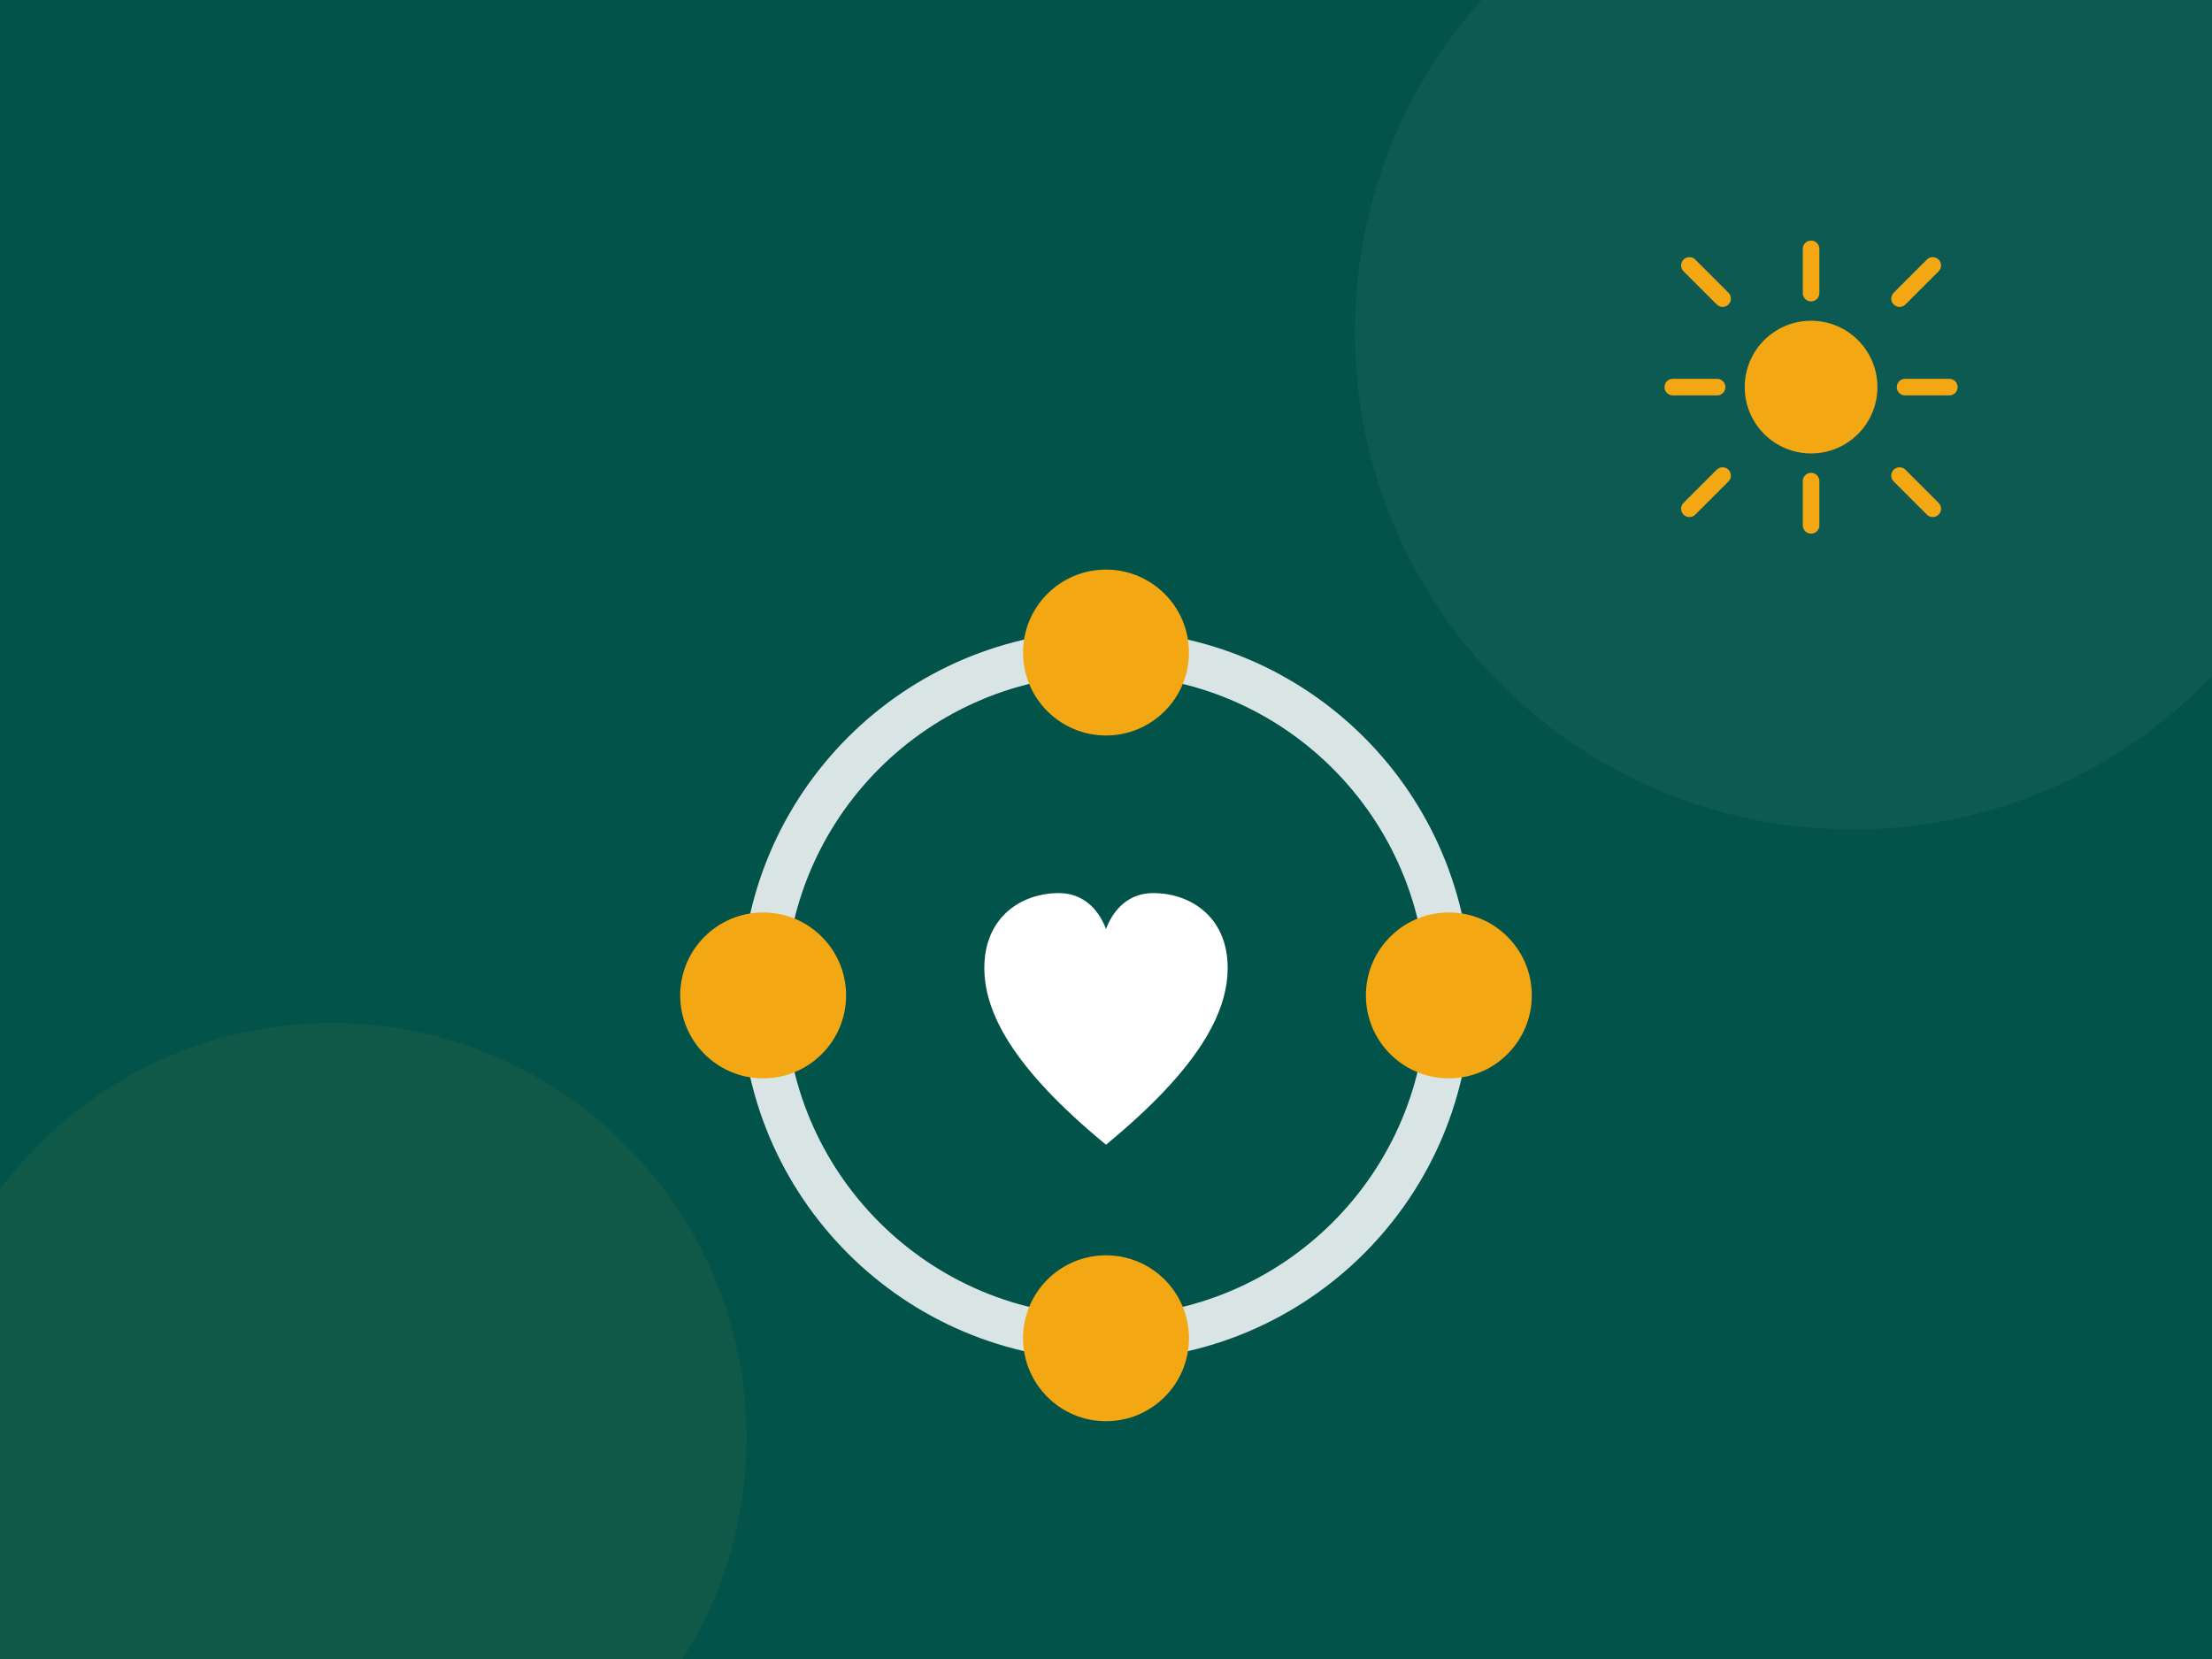
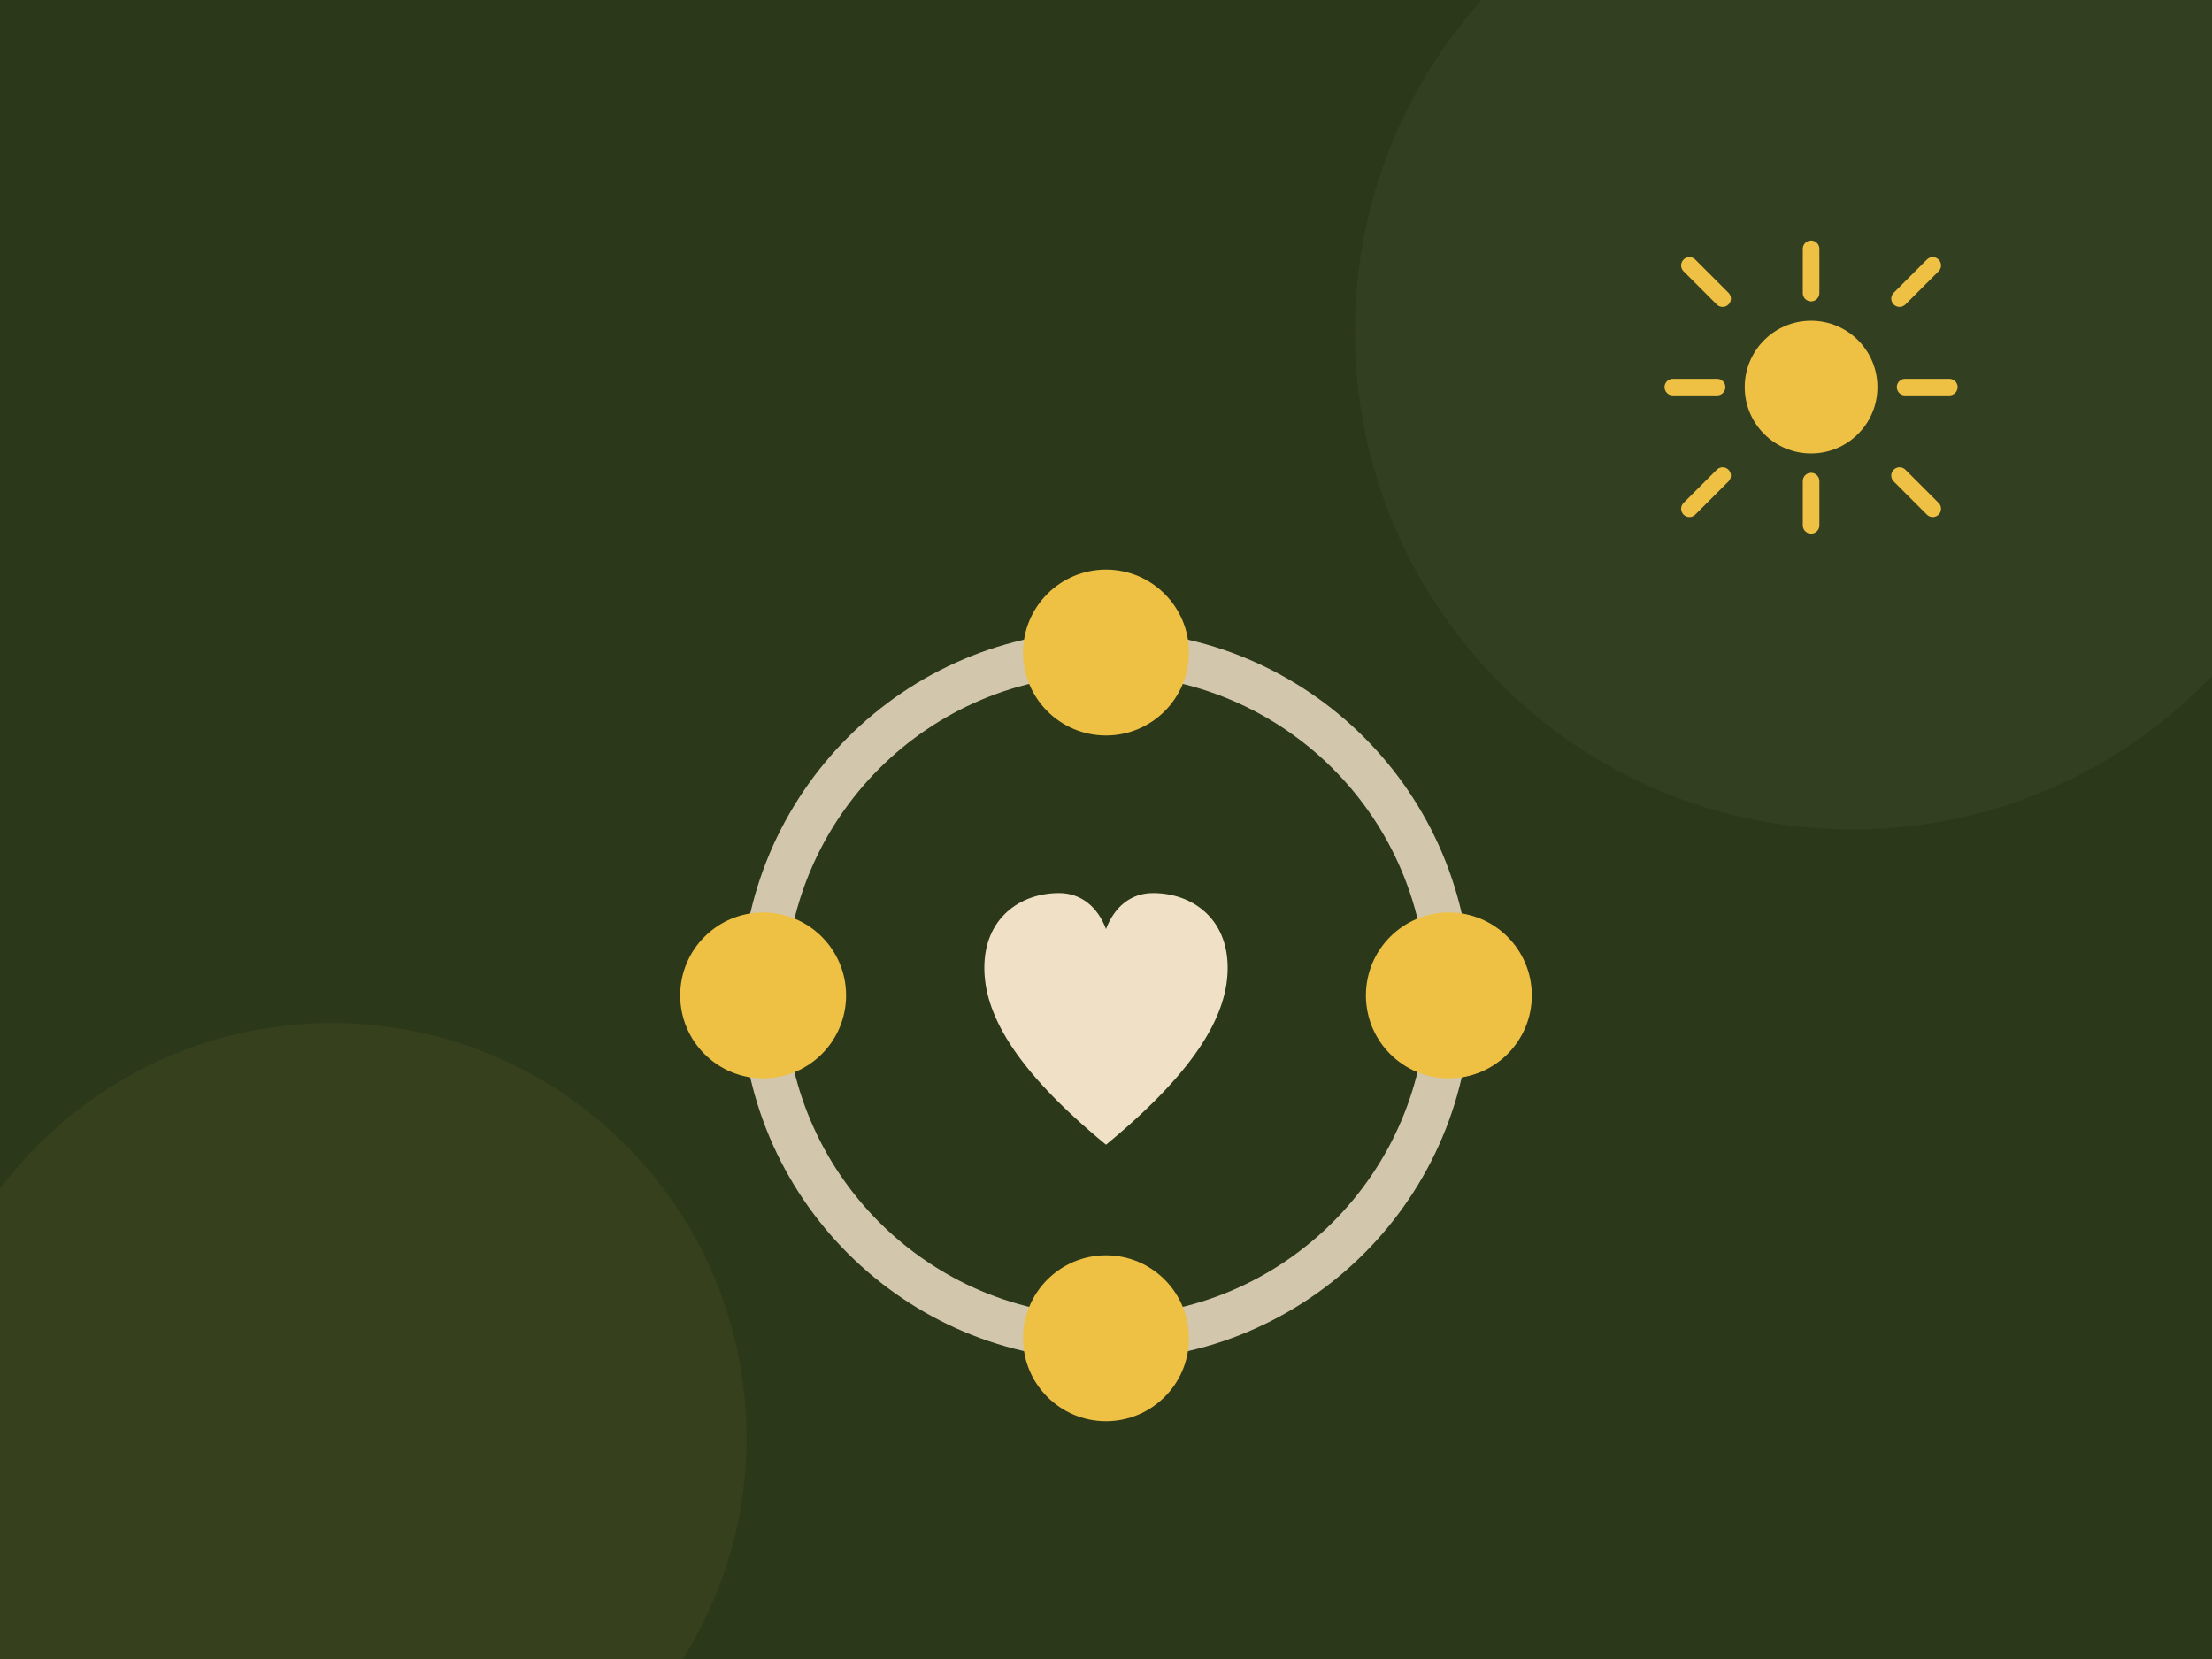
<svg xmlns="http://www.w3.org/2000/svg" viewBox="0 0 800 600" width="800" height="600" role="img">
-   <rect width="800" height="600" fill="#02534A" />
-   <circle cx="670" cy="120" r="180" fill="#FFFFFF" opacity="0.04" />
-   <circle cx="120" cy="520" r="150" fill="#F3A713" opacity="0.06" />
+   <rect width="800" height="600" fill="#2B381A" />
+   <circle cx="670" cy="120" r="180" fill="#F0E0C6" opacity="0.04" />
+   <circle cx="120" cy="520" r="150" fill="#EEC043" opacity="0.06" />
  <g transform="translate(655,140)">
-     <circle r="24" fill="#F3A713" />
-     <g stroke="#F3A713" stroke-width="6" stroke-linecap="round">
+     <circle r="24" fill="#EEC043" />
+     <g stroke="#EEC043" stroke-width="6" stroke-linecap="round">
      <path d="M0 -34 V -50" />
      <path d="M0 34 V 50" />
      <path d="M-34 0 H -50" />
      <path d="M34 0 H 50" />
      <path d="M-32 -32 L -44 -44" />
      <path d="M32 -32 L 44 -44" />
      <path d="M-32 32 L -44 44" />
      <path d="M32 32 L 44 44" />
    </g>
  </g>
-   <circle cx="400" cy="360" r="124" fill="none" stroke="#FFFFFF" stroke-width="16" opacity="0.85" />
-   <circle cx="400" cy="236" r="30" fill="#F3A713" />
-   <circle cx="524" cy="360" r="30" fill="#F3A713" />
-   <circle cx="400" cy="484" r="30" fill="#F3A713" />
-   <circle cx="276" cy="360" r="30" fill="#F3A713" />
-   <path d="M400 414 C 366 386 356 366 356 350 C 356 332 369 323 383 323 C 391 323 397 328 400 336 C 403 328 409 323 417 323 C 431 323 444 332 444 350 C 444 366 434 386 400 414 z" fill="#FFFFFF" />
+   <circle cx="400" cy="360" r="124" fill="none" stroke="#F0E0C6" stroke-width="16" opacity="0.85" />
+   <circle cx="400" cy="236" r="30" fill="#EEC043" />
+   <circle cx="524" cy="360" r="30" fill="#EEC043" />
+   <circle cx="400" cy="484" r="30" fill="#EEC043" />
+   <circle cx="276" cy="360" r="30" fill="#EEC043" />
+   <path d="M400 414 C 366 386 356 366 356 350 C 356 332 369 323 383 323 C 391 323 397 328 400 336 C 403 328 409 323 417 323 C 431 323 444 332 444 350 C 444 366 434 386 400 414 z" fill="#F0E0C6" />
</svg>
